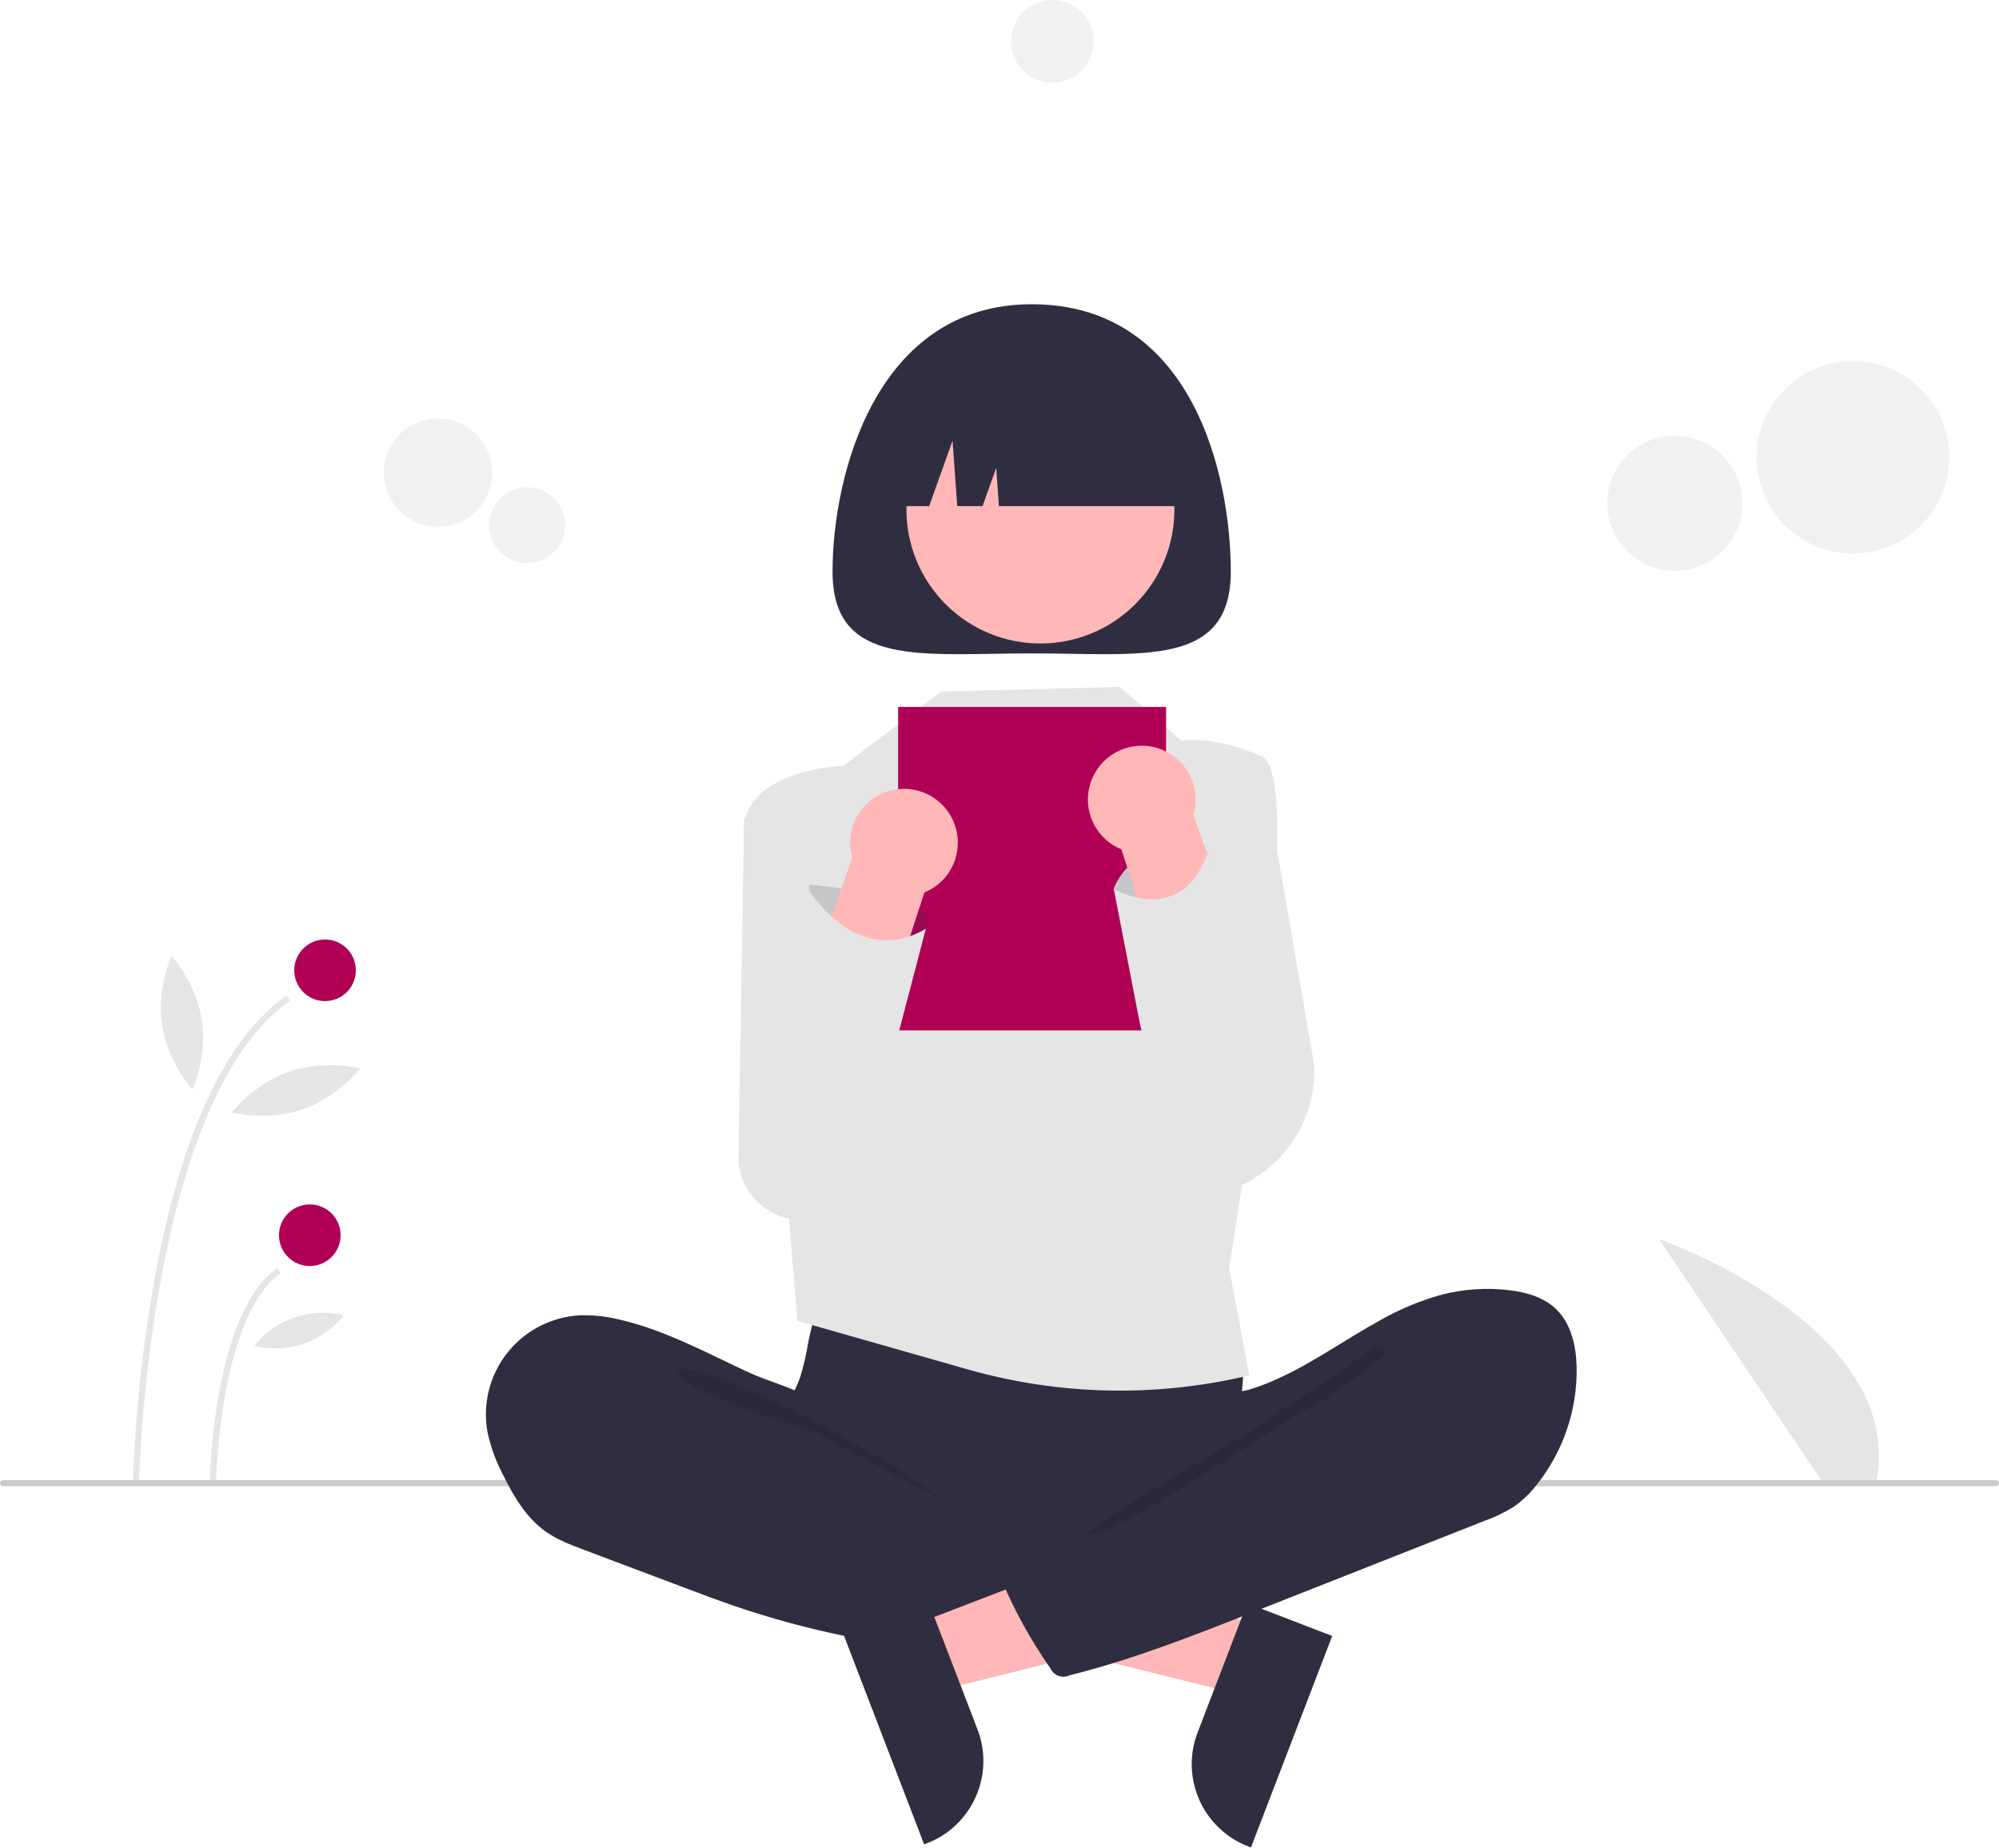
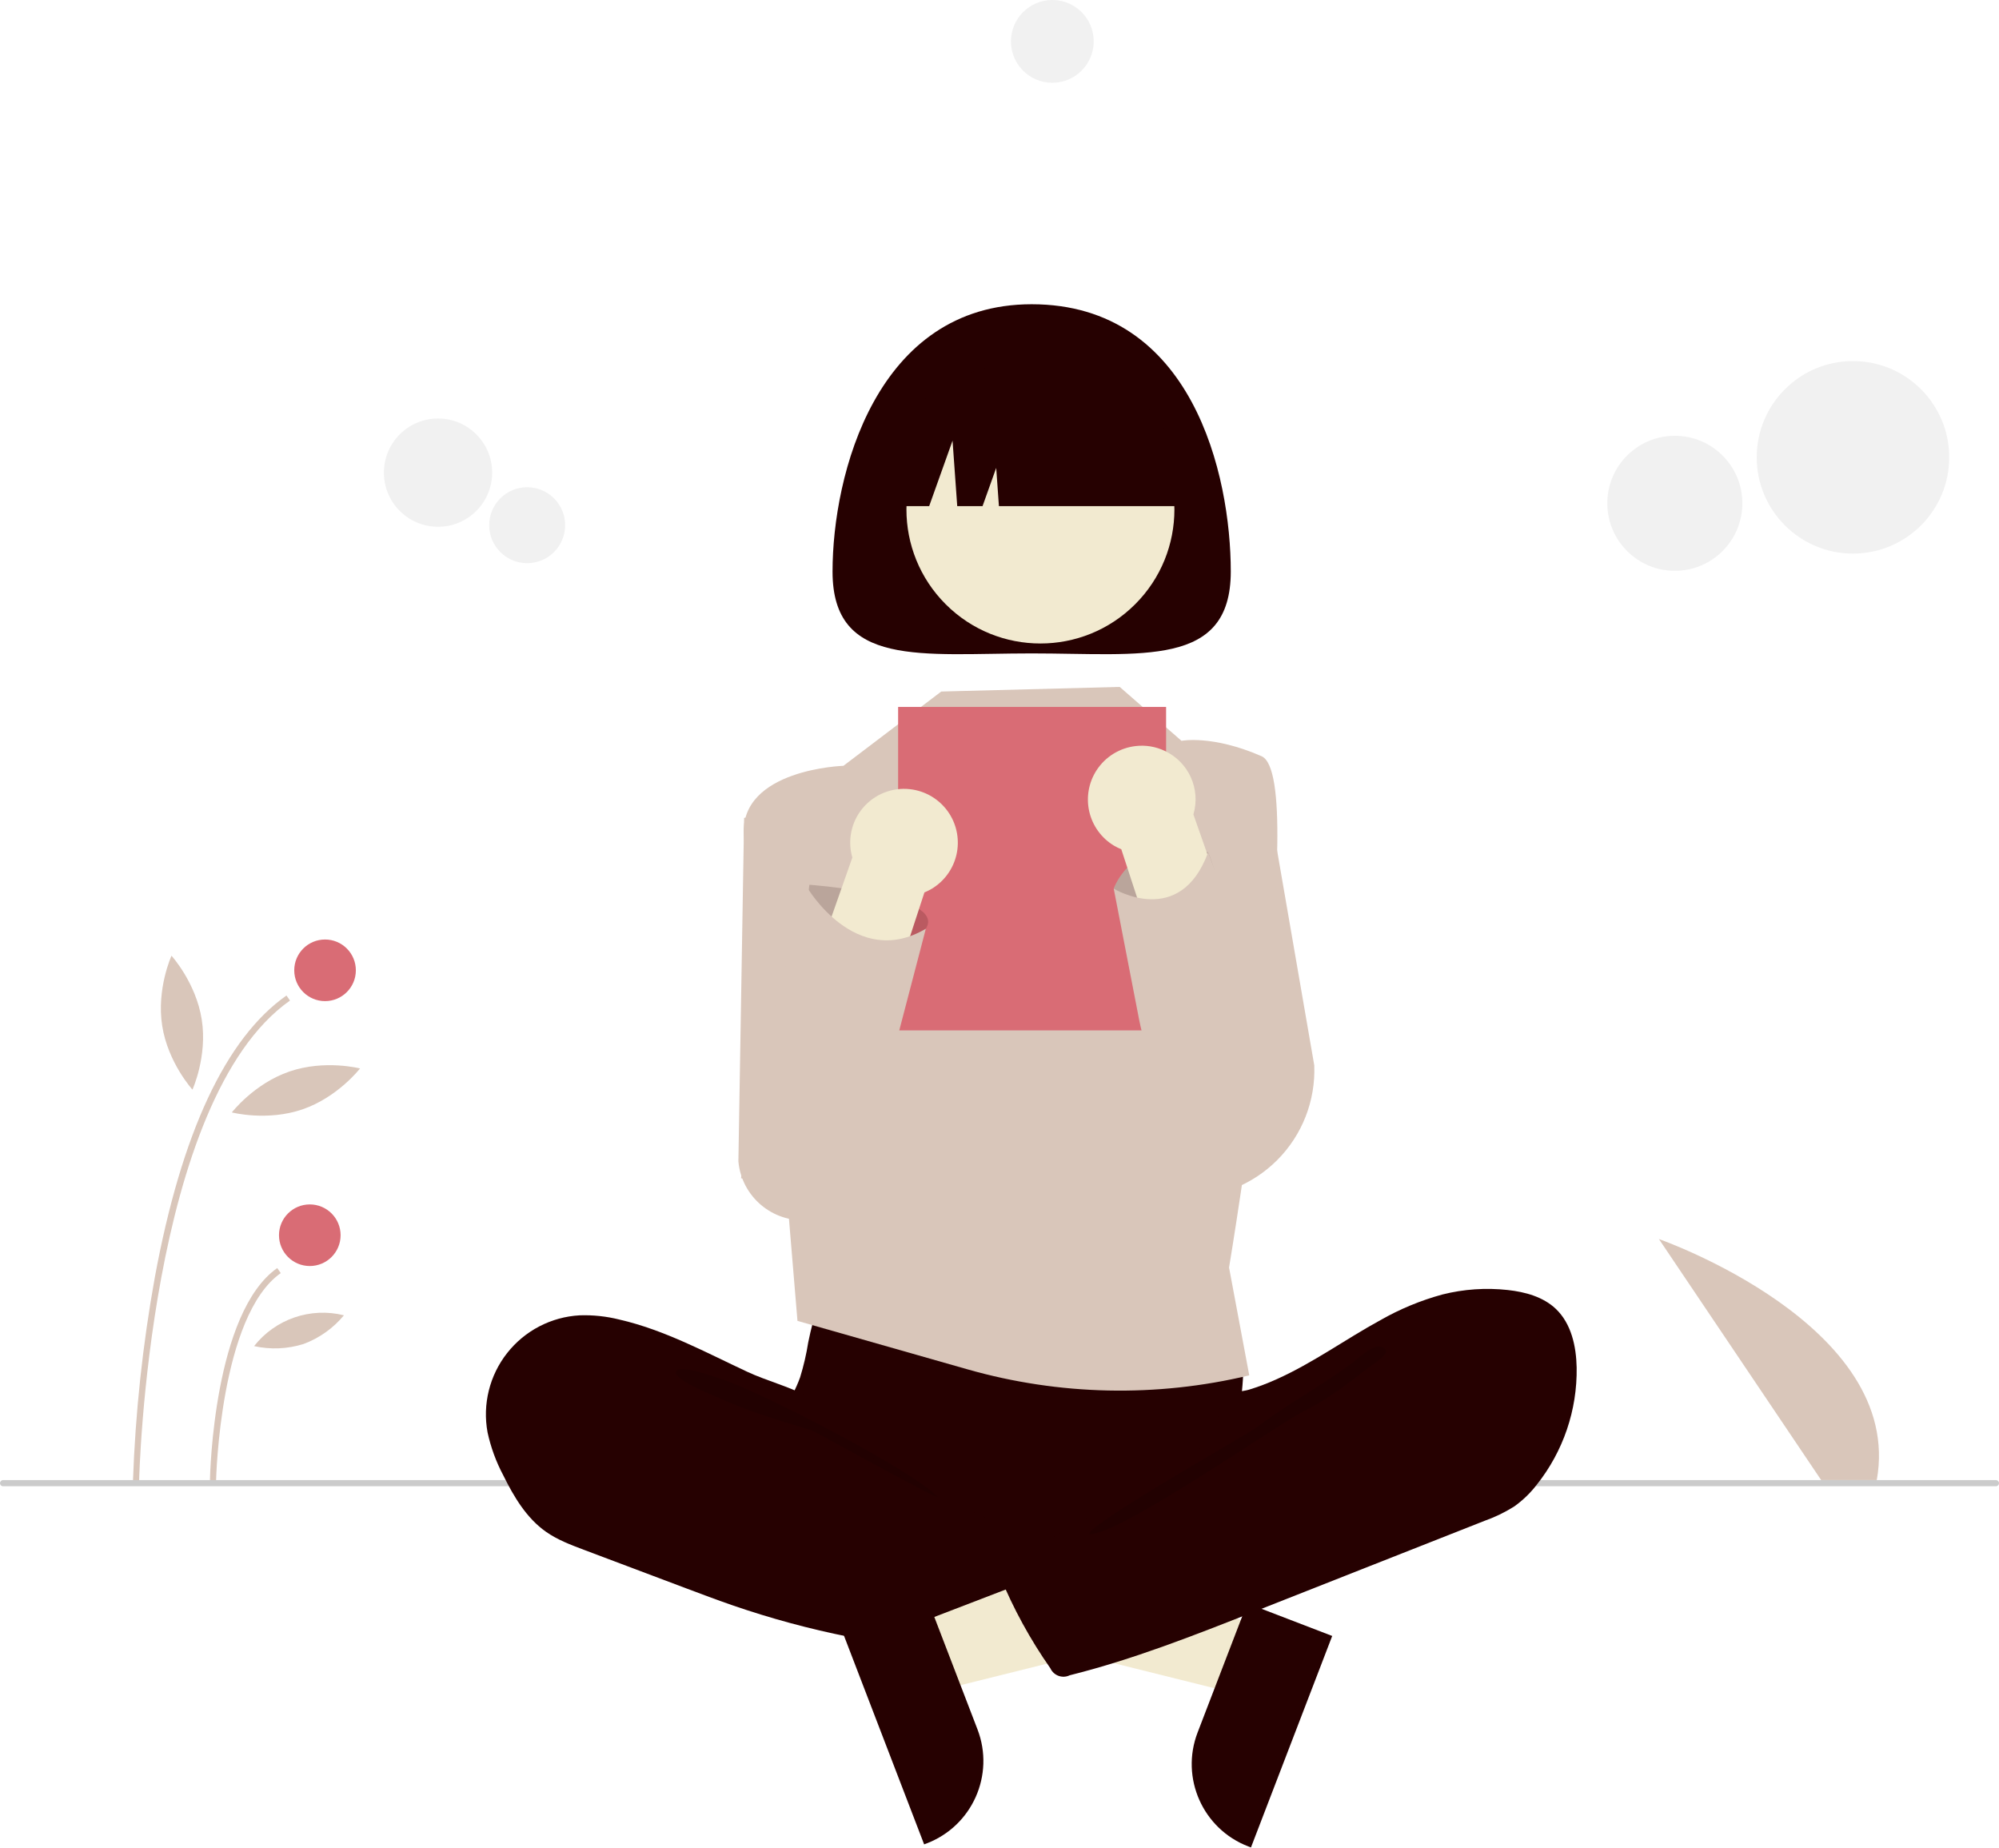
<svg xmlns="http://www.w3.org/2000/svg" id="a606ce14-7cf3-4e8b-a3fa-cb9b0e3d5e37" data-name="Layer 1" width="649" height="599.759" viewBox="0 0 649 599.759">
-   <path d="M866.77,630.622l-52.683-78.255s79.785,27.853,70.73,78.255Z" transform="translate(-275.5 -150.1205)" fill="#e5e5e5" />
-   <path d="M320.662,631.142l-2-.039a463.832,463.832,0,0,1,7.1-66.287c8.648-46.881,23.029-77.67,42.743-91.512l1.148,1.637C323.602,507.274,320.686,629.906,320.662,631.142Z" transform="translate(-275.5 -150.1205)" fill="#e5e5e5" />
-   <path d="M345.662,630.663l-2-.039c.043-2.215,1.293-54.414,21.843-68.842l1.148,1.637C346.933,577.265,345.672,630.131,345.662,630.663Z" transform="translate(-275.5 -150.1205)" fill="#e5e5e5" />
-   <circle cx="105.531" cy="315.002" r="10" fill="#b00055" />
-   <circle cx="100.579" cy="401.002" r="10" fill="#b00055" />
-   <path d="M341.001,481.117c1.879,12.004-3.019,22.741-3.019,22.741s-7.945-8.726-9.825-20.73,3.019-22.741,3.019-22.741S339.122,469.113,341.001,481.117Z" transform="translate(-275.5 -150.1205)" fill="#e5e5e5" />
-   <path d="M373.688,510.27c-11.493,3.942-22.919.99-22.919.99s7.208-9.344,18.701-13.286,22.919-.99,22.919-.99S385.181,506.328,373.688,510.27Z" transform="translate(-275.5 -150.1205)" fill="#e5e5e5" />
-   <path d="M374.058,586.432a31.135,31.135,0,0,1-16.064.694,28.374,28.374,0,0,1,29.172-10.006A31.134,31.134,0,0,1,374.058,586.432Z" transform="translate(-275.5 -150.1205)" fill="#e5e5e5" />
+   <path d="M866.77,630.622l-52.683-78.255s79.785,27.853,70.73,78.255Z" transform="translate(-275.5 -150.1205)" fill="#D9C6BA" />
+   <path d="M320.662,631.142l-2-.039a463.832,463.832,0,0,1,7.1-66.287c8.648-46.881,23.029-77.67,42.743-91.512l1.148,1.637C323.602,507.274,320.686,629.906,320.662,631.142Z" transform="translate(-275.5 -150.1205)" fill="#D9C6BA" />
+   <path d="M345.662,630.663l-2-.039c.043-2.215,1.293-54.414,21.843-68.842l1.148,1.637C346.933,577.265,345.672,630.131,345.662,630.663Z" transform="translate(-275.5 -150.1205)" fill="#D9C6BA" />
+   <circle cx="105.531" cy="315.002" r="10" fill="#D96C75" />
+   <circle cx="100.579" cy="401.002" r="10" fill="#D96C75" />
+   <path d="M341.001,481.117c1.879,12.004-3.019,22.741-3.019,22.741s-7.945-8.726-9.825-20.73,3.019-22.741,3.019-22.741S339.122,469.113,341.001,481.117Z" transform="translate(-275.5 -150.1205)" fill="#D9C6BA" />
+   <path d="M373.688,510.27c-11.493,3.942-22.919.99-22.919.99s7.208-9.344,18.701-13.286,22.919-.99,22.919-.99S385.181,506.328,373.688,510.27Z" transform="translate(-275.5 -150.1205)" fill="#D9C6BA" />
+   <path d="M374.058,586.432a31.135,31.135,0,0,1-16.064.694,28.374,28.374,0,0,1,29.172-10.006A31.134,31.134,0,0,1,374.058,586.432Z" transform="translate(-275.5 -150.1205)" fill="#D9C6BA" />
  <path d="M923.5,632.622h-647a1,1,0,0,1,0-2h647a1,1,0,0,1,0,2Z" transform="translate(-275.5 -150.1205)" fill="#cbcbcb" />
-   <polygon points="409.792 528.602 401.611 549.895 315.587 528.472 327.661 497.045 409.792 528.602" fill="#ffb7b7" />
-   <path d="M708.019,681.221l-26.379,68.658-.868-.334a28.63,28.63,0,0,1-16.457-36.99l.001-.002,16.112-41.934Z" transform="translate(-275.5 -150.1205)" fill="#2f2e41" />
-   <path d="M554.575,412.112l-37.488,3.51-1.86,111.542A20.996,20.996,0,0,0,537.58,546.211l23.768-1.637Z" transform="translate(-275.5 -150.1205)" fill="#e5e5e5" />
-   <path d="M686.737,406.622l-25.651-.33L659.567,538.828h0a41.281,41.281,0,0,0,42.627-42.854Z" transform="translate(-275.5 -150.1205)" fill="#e5e5e5" />
-   <path d="M537.901,585.912a81.594,81.594,0,0,1-2.639,11.359c-1.294,3.64-3.293,7.006-4.476,10.683-3.772,11.721,1.457,24.79,9.81,33.838a55.217,55.217,0,0,0,26.921,15.986c7.535,1.895,15.37,2.168,23.135,2.431,21.503.729,43.559,1.382,63.934-5.529a111.085,111.085,0,0,0,18.575-8.438,13.907,13.907,0,0,0,4.82-3.795c1.554-2.212,1.753-5.082,1.739-7.785-.046-9.116-1.894-18.185-1.455-27.29.243-5.043,1.187-10.083.722-15.11a27.876,27.876,0,0,0-21.304-24.012c-5.78-1.241-11.775-.565-17.66.001a450.255,450.255,0,0,1-45.96,2.055c-15.679-.1-31.26-2.493-46.861-2.743-4.614-.074-4.52,1.348-5.989,5.813A108.766,108.766,0,0,0,537.901,585.912Z" transform="translate(-275.5 -150.1205)" fill="#2f2e41" />
-   <path d="M476.592,578.503a46.392,46.392,0,0,0-12.905-1.372,32.208,32.208,0,0,0-29.902,37.969,54.098,54.098,0,0,0,5.114,13.973c3.422,6.945,7.527,13.875,13.863,18.325,3.706,2.604,7.996,4.227,12.234,5.824l33.369,12.571c4.909,1.849,9.819,3.699,14.776,5.414a289.018,289.018,0,0,0,77.177,15.343c8.012.477,16.146.61,23.963-1.214,1.855-.433,3.834-1.078,4.908-2.651a8.405,8.405,0,0,0,1.096-3.622l2.053-14.375c.289-2.024.567-4.154-.174-6.06-.941-2.416-3.298-3.936-5.547-5.227-21.938-12.6-47.552-19.551-66.017-36.844-4.347-4.071-7.985-10.524-13.266-13.289-5.989-3.136-13.043-4.926-19.233-7.815C504.566,589.134,491.26,581.875,476.592,578.503Z" transform="translate(-275.5 -150.1205)" fill="#2f2e41" />
+   <polygon points="409.792 528.602 401.611 549.895 315.587 528.472 327.661 497.045 409.792 528.602" fill="#F2EAD0" />
+   <path d="M708.019,681.221l-26.379,68.658-.868-.334a28.63,28.63,0,0,1-16.457-36.99l.001-.002,16.112-41.934Z" transform="translate(-275.5 -150.1205)" fill="#260101" />
+   <path d="M554.575,412.112l-37.488,3.51-1.86,111.542A20.996,20.996,0,0,0,537.58,546.211l23.768-1.637Z" transform="translate(-275.5 -150.1205)" fill="#D9C6BA" />
+   <path d="M686.737,406.622l-25.651-.33L659.567,538.828h0a41.281,41.281,0,0,0,42.627-42.854Z" transform="translate(-275.5 -150.1205)" fill="#D9C6BA" />
+   <path d="M537.901,585.912a81.594,81.594,0,0,1-2.639,11.359c-1.294,3.64-3.293,7.006-4.476,10.683-3.772,11.721,1.457,24.79,9.81,33.838a55.217,55.217,0,0,0,26.921,15.986c7.535,1.895,15.37,2.168,23.135,2.431,21.503.729,43.559,1.382,63.934-5.529a111.085,111.085,0,0,0,18.575-8.438,13.907,13.907,0,0,0,4.82-3.795c1.554-2.212,1.753-5.082,1.739-7.785-.046-9.116-1.894-18.185-1.455-27.29.243-5.043,1.187-10.083.722-15.11a27.876,27.876,0,0,0-21.304-24.012c-5.78-1.241-11.775-.565-17.66.001a450.255,450.255,0,0,1-45.96,2.055c-15.679-.1-31.26-2.493-46.861-2.743-4.614-.074-4.52,1.348-5.989,5.813A108.766,108.766,0,0,0,537.901,585.912Z" transform="translate(-275.5 -150.1205)" fill="#260101" />
+   <path d="M476.592,578.503a46.392,46.392,0,0,0-12.905-1.372,32.208,32.208,0,0,0-29.902,37.969,54.098,54.098,0,0,0,5.114,13.973c3.422,6.945,7.527,13.875,13.863,18.325,3.706,2.604,7.996,4.227,12.234,5.824l33.369,12.571c4.909,1.849,9.819,3.699,14.776,5.414a289.018,289.018,0,0,0,77.177,15.343c8.012.477,16.146.61,23.963-1.214,1.855-.433,3.834-1.078,4.908-2.651a8.405,8.405,0,0,0,1.096-3.622l2.053-14.375c.289-2.024.567-4.154-.174-6.06-.941-2.416-3.298-3.936-5.547-5.227-21.938-12.6-47.552-19.551-66.017-36.844-4.347-4.071-7.985-10.524-13.266-13.289-5.989-3.136-13.043-4.926-19.233-7.815C504.566,589.134,491.26,581.875,476.592,578.503Z" transform="translate(-275.5 -150.1205)" fill="#260101" />
  <path d="M509.906,597.882c11.794,3.696,61.591,29.3,70.126,38.24-1.144.412-39.961-21.341-41.126-21.691-10.588-3.178-21.234-6.376-31.288-11.026-2.023-.935-13.141-5.333-12.637-7.885C495.548,592.64,507.812,597.226,509.906,597.882Z" transform="translate(-275.5 -150.1205)" opacity="0.1" style="isolation:isolate" />
-   <path d="M581.087,374.622l-31.756,24.112s-33.509,1.048-32.376,22.468,14.543,122.838,14.543,122.838l2.91,34.895,55.193,15.726a180.588,180.588,0,0,0,91.486,1.961l0,0-6.559-35.008s26.559-158.992,10.559-165.992-26-5-26-5l-20.055-17.5Z" transform="translate(-275.5 -150.1205)" fill="#e5e5e5" />
-   <path d="M675.087,335.676c0,31.301-28.943,26.567-64.646,26.567s-64.646,4.734-64.646-26.567,14.138-86.785,64.646-86.785C662.689,248.891,675.087,304.375,675.087,335.676Z" transform="translate(-275.5 -150.1205)" fill="#2f2e41" />
-   <circle cx="613.286" cy="315.524" r="43.5" transform="translate(-318.9819 375.953) rotate(-45)" fill="#ffb7b7" />
-   <path d="M559.964,314.422v0h17.205l7.59-21.253,1.518,21.253h8.223l4.428-12.398.886,12.398H660.918v0a46.049,46.049,0,0,0-46.049-46.049h-8.856A46.049,46.049,0,0,0,559.964,314.422Z" transform="translate(-275.5 -150.1205)" fill="#2f2e41" />
-   <rect x="291.587" y="229.502" width="87" height="105" fill="#b00055" />
-   <polygon points="296.381 527.602 304.563 548.895 390.587 527.472 378.512 496.045 296.381 527.602" fill="#ffb7b7" />
-   <path d="M576.747,669.62l16.112,41.934.001.002A28.63,28.63,0,0,1,576.402,748.546l-.868.334-26.379-68.658Z" transform="translate(-275.5 -150.1205)" fill="#2f2e41" />
-   <path d="M743.835,570.353a60.059,60.059,0,0,1,21.157-1.446c5.656.623,11.484,2.197,15.613,6.112,5.026,4.765,6.641,12.134,6.776,19.059a59.543,59.543,0,0,1-12.942,38.027,34.505,34.505,0,0,1-7.399,7.123,48.702,48.702,0,0,1-9.627,4.639L682.685,673.342c-19.659,7.754-39.388,15.531-59.893,20.643a4.668,4.668,0,0,1-6.233-2.174q-.025-.051-.048-.103a154.818,154.818,0,0,1-16.378-29.96,2.019,2.019,0,0,1,.892-3.183l52.856-30.369c3.786-2.175,7.614-4.382,10.758-7.412a26.708,26.708,0,0,0,5.523-7.689c1.096-2.288,1.198-7.689,2.597-9.38,1.37-1.656,6.057-1.788,8.222-2.44a74.602,74.602,0,0,0,8.951-3.384c11.823-5.289,22.352-12.975,33.686-19.168A86.432,86.432,0,0,1,743.835,570.353Z" transform="translate(-275.5 -150.1205)" fill="#2f2e41" />
+   <path d="M581.087,374.622l-31.756,24.112s-33.509,1.048-32.376,22.468,14.543,122.838,14.543,122.838l2.91,34.895,55.193,15.726a180.588,180.588,0,0,0,91.486,1.961l0,0-6.559-35.008s26.559-158.992,10.559-165.992-26-5-26-5l-20.055-17.5Z" transform="translate(-275.5 -150.1205)" fill="#D9C6BA" />
+   <path d="M675.087,335.676c0,31.301-28.943,26.567-64.646,26.567s-64.646,4.734-64.646-26.567,14.138-86.785,64.646-86.785C662.689,248.891,675.087,304.375,675.087,335.676Z" transform="translate(-275.5 -150.1205)" fill="#260101" />
+   <circle cx="613.286" cy="315.524" r="43.5" transform="translate(-318.9819 375.953) rotate(-45)" fill="#F2EAD0" />
+   <path d="M559.964,314.422v0h17.205l7.59-21.253,1.518,21.253h8.223l4.428-12.398.886,12.398H660.918v0a46.049,46.049,0,0,0-46.049-46.049h-8.856A46.049,46.049,0,0,0,559.964,314.422Z" transform="translate(-275.5 -150.1205)" fill="#260101" />
+   <rect x="291.587" y="229.502" width="87" height="105" fill="#D96C75" />
+   <polygon points="296.381 527.602 304.563 548.895 390.587 527.472 378.512 496.045 296.381 527.602" fill="#F2EAD0" />
+   <path d="M576.747,669.62l16.112,41.934.001.002A28.63,28.63,0,0,1,576.402,748.546l-.868.334-26.379-68.658Z" transform="translate(-275.5 -150.1205)" fill="#260101" />
+   <path d="M743.835,570.353a60.059,60.059,0,0,1,21.157-1.446c5.656.623,11.484,2.197,15.613,6.112,5.026,4.765,6.641,12.134,6.776,19.059a59.543,59.543,0,0,1-12.942,38.027,34.505,34.505,0,0,1-7.399,7.123,48.702,48.702,0,0,1-9.627,4.639L682.685,673.342c-19.659,7.754-39.388,15.531-59.893,20.643a4.668,4.668,0,0,1-6.233-2.174q-.025-.051-.048-.103a154.818,154.818,0,0,1-16.378-29.96,2.019,2.019,0,0,1,.892-3.183l52.856-30.369c3.786-2.175,7.614-4.382,10.758-7.412a26.708,26.708,0,0,0,5.523-7.689c1.096-2.288,1.198-7.689,2.597-9.38,1.37-1.656,6.057-1.788,8.222-2.44a74.602,74.602,0,0,0,8.951-3.384c11.823-5.289,22.352-12.975,33.686-19.168A86.432,86.432,0,0,1,743.835,570.353Z" transform="translate(-275.5 -150.1205)" fill="#260101" />
  <path d="M713.87,593.032c-9.081,6.82-20.839,13.09-29.839,20.09-3.072,2.389-54.276,31.177-55,35,8.396,1.415,61.883-36.003,69.536-39.737s14.436-8.999,21.158-14.225c1.713-1.332,8.973-5.336,4.055-6.824C721.011,586.498,715.915,591.669,713.87,593.032Z" transform="translate(-275.5 -150.1205)" opacity="0.1" style="isolation:isolate" />
  <circle cx="601.587" cy="148.467" r="31.248" fill="#f1f1f1" style="isolation:isolate" />
  <circle cx="543.755" cy="163.392" r="21.92" fill="#f1f1f1" style="isolation:isolate" />
  <circle cx="142.213" cy="153.437" r="17.576" fill="#f1f1f1" style="isolation:isolate" />
  <circle cx="171.15" cy="170.502" r="12.329" fill="#f1f1f1" style="isolation:isolate" />
  <circle cx="341.654" cy="13.435" r="13.435" fill="#f1f1f1" style="isolation:isolate" />
-   <path d="M537.087,446.622l1.201-9.27s44.799,3.27,37.799,14.27-24,12-24,12Z" transform="translate(-275.5 -150.1205)" fill="#2f2e41" opacity="0.17" />
-   <path d="M570.903,406.315a17.49,17.49,0,0,1,12.725,7.813h0a17.474,17.474,0,0,1-5.683,24.563,16.846,16.846,0,0,1-2.316,1.138l-27.536,84.228a13.989,13.989,0,1,1-25.156-12.247l29.284-83.293A17.455,17.455,0,0,1,570.903,406.315Z" transform="translate(-275.5 -150.1205)" fill="#ffb7b7" />
-   <path d="M537.498,438.142s15.778,26.957,38.589,13.48l-22.107,84.598h-18.626l-19.268-3.598,5.395-34.953Z" transform="translate(-275.5 -150.1205)" fill="#e5e5e5" />
-   <path d="M650.157,456.567l-13.071-17.945s6.282-18.613,30.641-11.806C667.728,426.816,683.228,461.512,650.157,456.567Z" transform="translate(-275.5 -150.1205)" fill="#e5e5e5" />
-   <path d="M650.157,456.567l-13.071-17.945s6.282-18.613,30.641-11.806C667.728,426.816,683.228,461.512,650.157,456.567Z" transform="translate(-275.5 -150.1205)" fill="#2f2e41" opacity="0.17" />
-   <path d="M653.618,393.871a17.359,17.359,0,0,1,9.334,20.647l29.284,83.293a13.989,13.989,0,1,1-25.156,12.247L639.544,425.829a16.846,16.846,0,0,1-2.316-1.138,17.474,17.474,0,0,1-5.683-24.563h0a17.49,17.49,0,0,1,12.725-7.813A17.276,17.276,0,0,1,653.618,393.871Z" transform="translate(-275.5 -150.1205)" fill="#ffb7b7" />
-   <path d="M637.087,438.622s21.566,13.085,30.641-11.806L698.116,506.83l-9.03,15.792-1.306.109A33.397,33.397,0,0,1,659.197,510.645l0,0a66.344,66.344,0,0,1-13.86-29.475Z" transform="translate(-275.5 -150.1205)" fill="#e5e5e5" />
+   <path d="M537.087,446.622l1.201-9.27s44.799,3.27,37.799,14.27-24,12-24,12Z" transform="translate(-275.5 -150.1205)" fill="#260101" opacity="0.17" />
+   <path d="M570.903,406.315a17.49,17.49,0,0,1,12.725,7.813h0a17.474,17.474,0,0,1-5.683,24.563,16.846,16.846,0,0,1-2.316,1.138l-27.536,84.228a13.989,13.989,0,1,1-25.156-12.247l29.284-83.293A17.455,17.455,0,0,1,570.903,406.315Z" transform="translate(-275.5 -150.1205)" fill="#F2EAD0" />
+   <path d="M537.498,438.142s15.778,26.957,38.589,13.48l-22.107,84.598h-18.626l-19.268-3.598,5.395-34.953Z" transform="translate(-275.5 -150.1205)" fill="#D9C6BA" />
+   <path d="M650.157,456.567l-13.071-17.945s6.282-18.613,30.641-11.806C667.728,426.816,683.228,461.512,650.157,456.567Z" transform="translate(-275.5 -150.1205)" fill="#D9C6BA" />
+   <path d="M650.157,456.567l-13.071-17.945s6.282-18.613,30.641-11.806C667.728,426.816,683.228,461.512,650.157,456.567Z" transform="translate(-275.5 -150.1205)" fill="#260101" opacity="0.17" />
+   <path d="M653.618,393.871a17.359,17.359,0,0,1,9.334,20.647l29.284,83.293a13.989,13.989,0,1,1-25.156,12.247L639.544,425.829a16.846,16.846,0,0,1-2.316-1.138,17.474,17.474,0,0,1-5.683-24.563h0a17.49,17.49,0,0,1,12.725-7.813A17.276,17.276,0,0,1,653.618,393.871Z" transform="translate(-275.5 -150.1205)" fill="#F2EAD0" />
+   <path d="M637.087,438.622s21.566,13.085,30.641-11.806L698.116,506.83l-9.03,15.792-1.306.109A33.397,33.397,0,0,1,659.197,510.645l0,0a66.344,66.344,0,0,1-13.86-29.475Z" transform="translate(-275.5 -150.1205)" fill="#D9C6BA" />
</svg>
